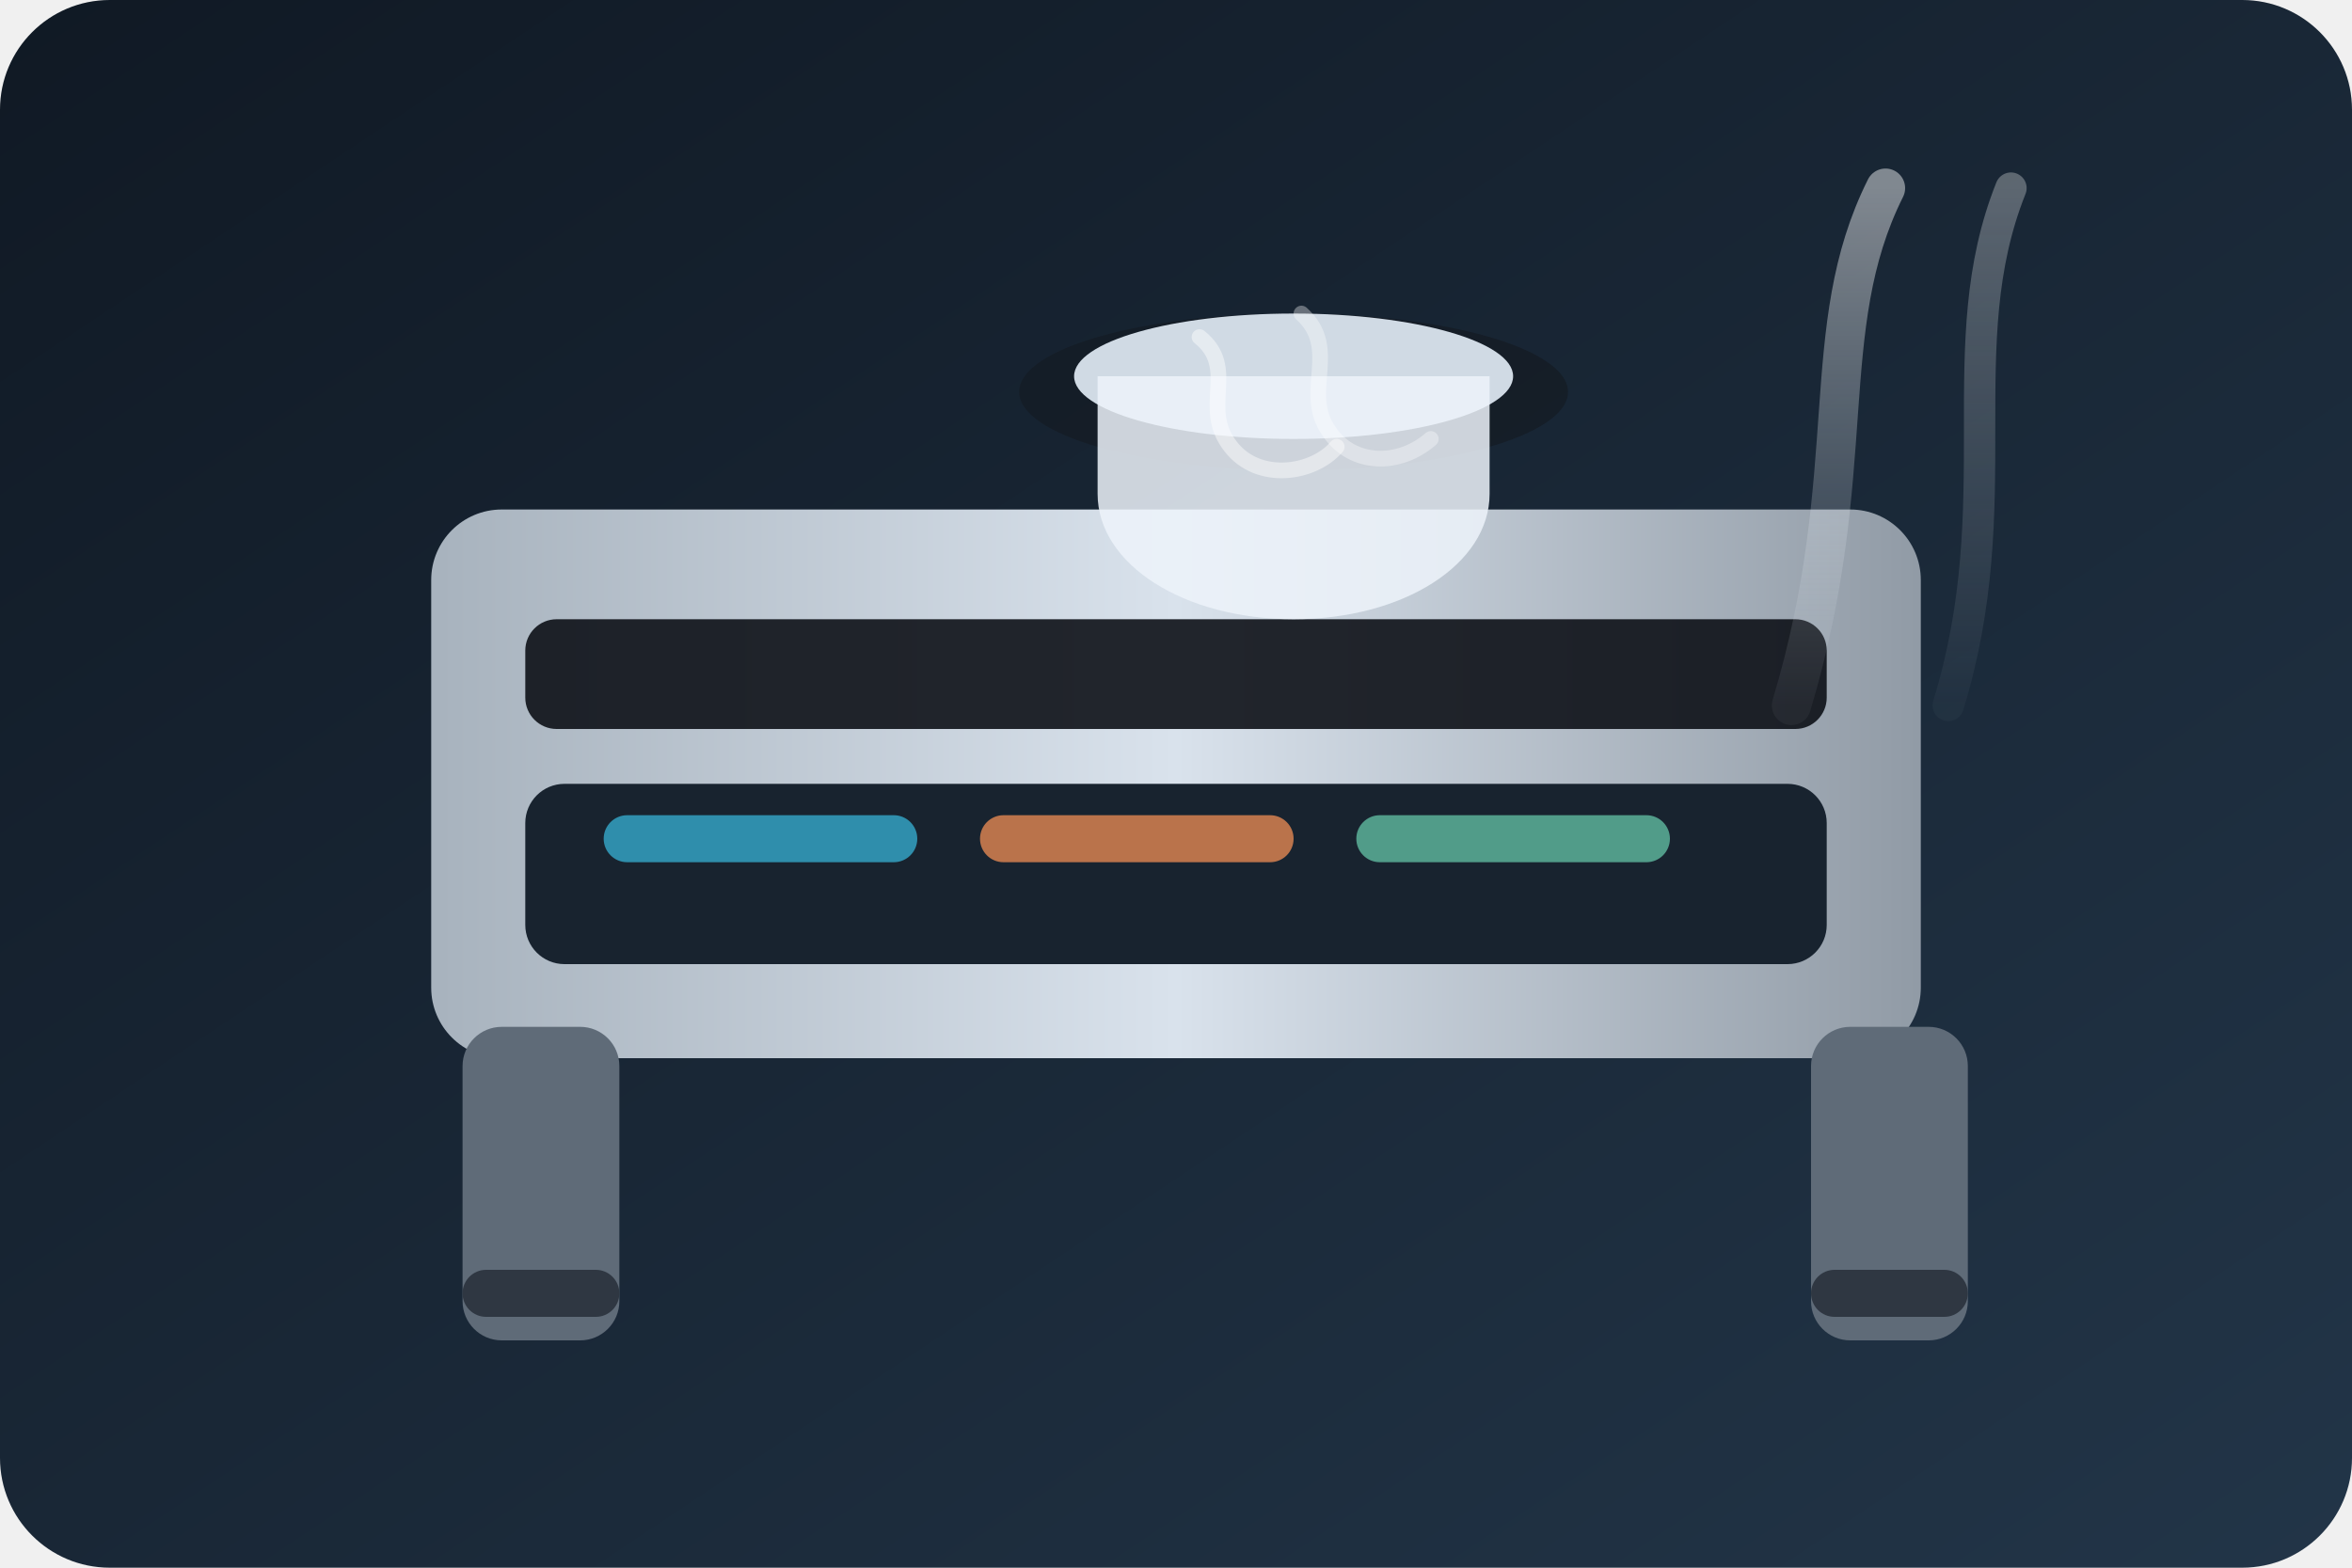
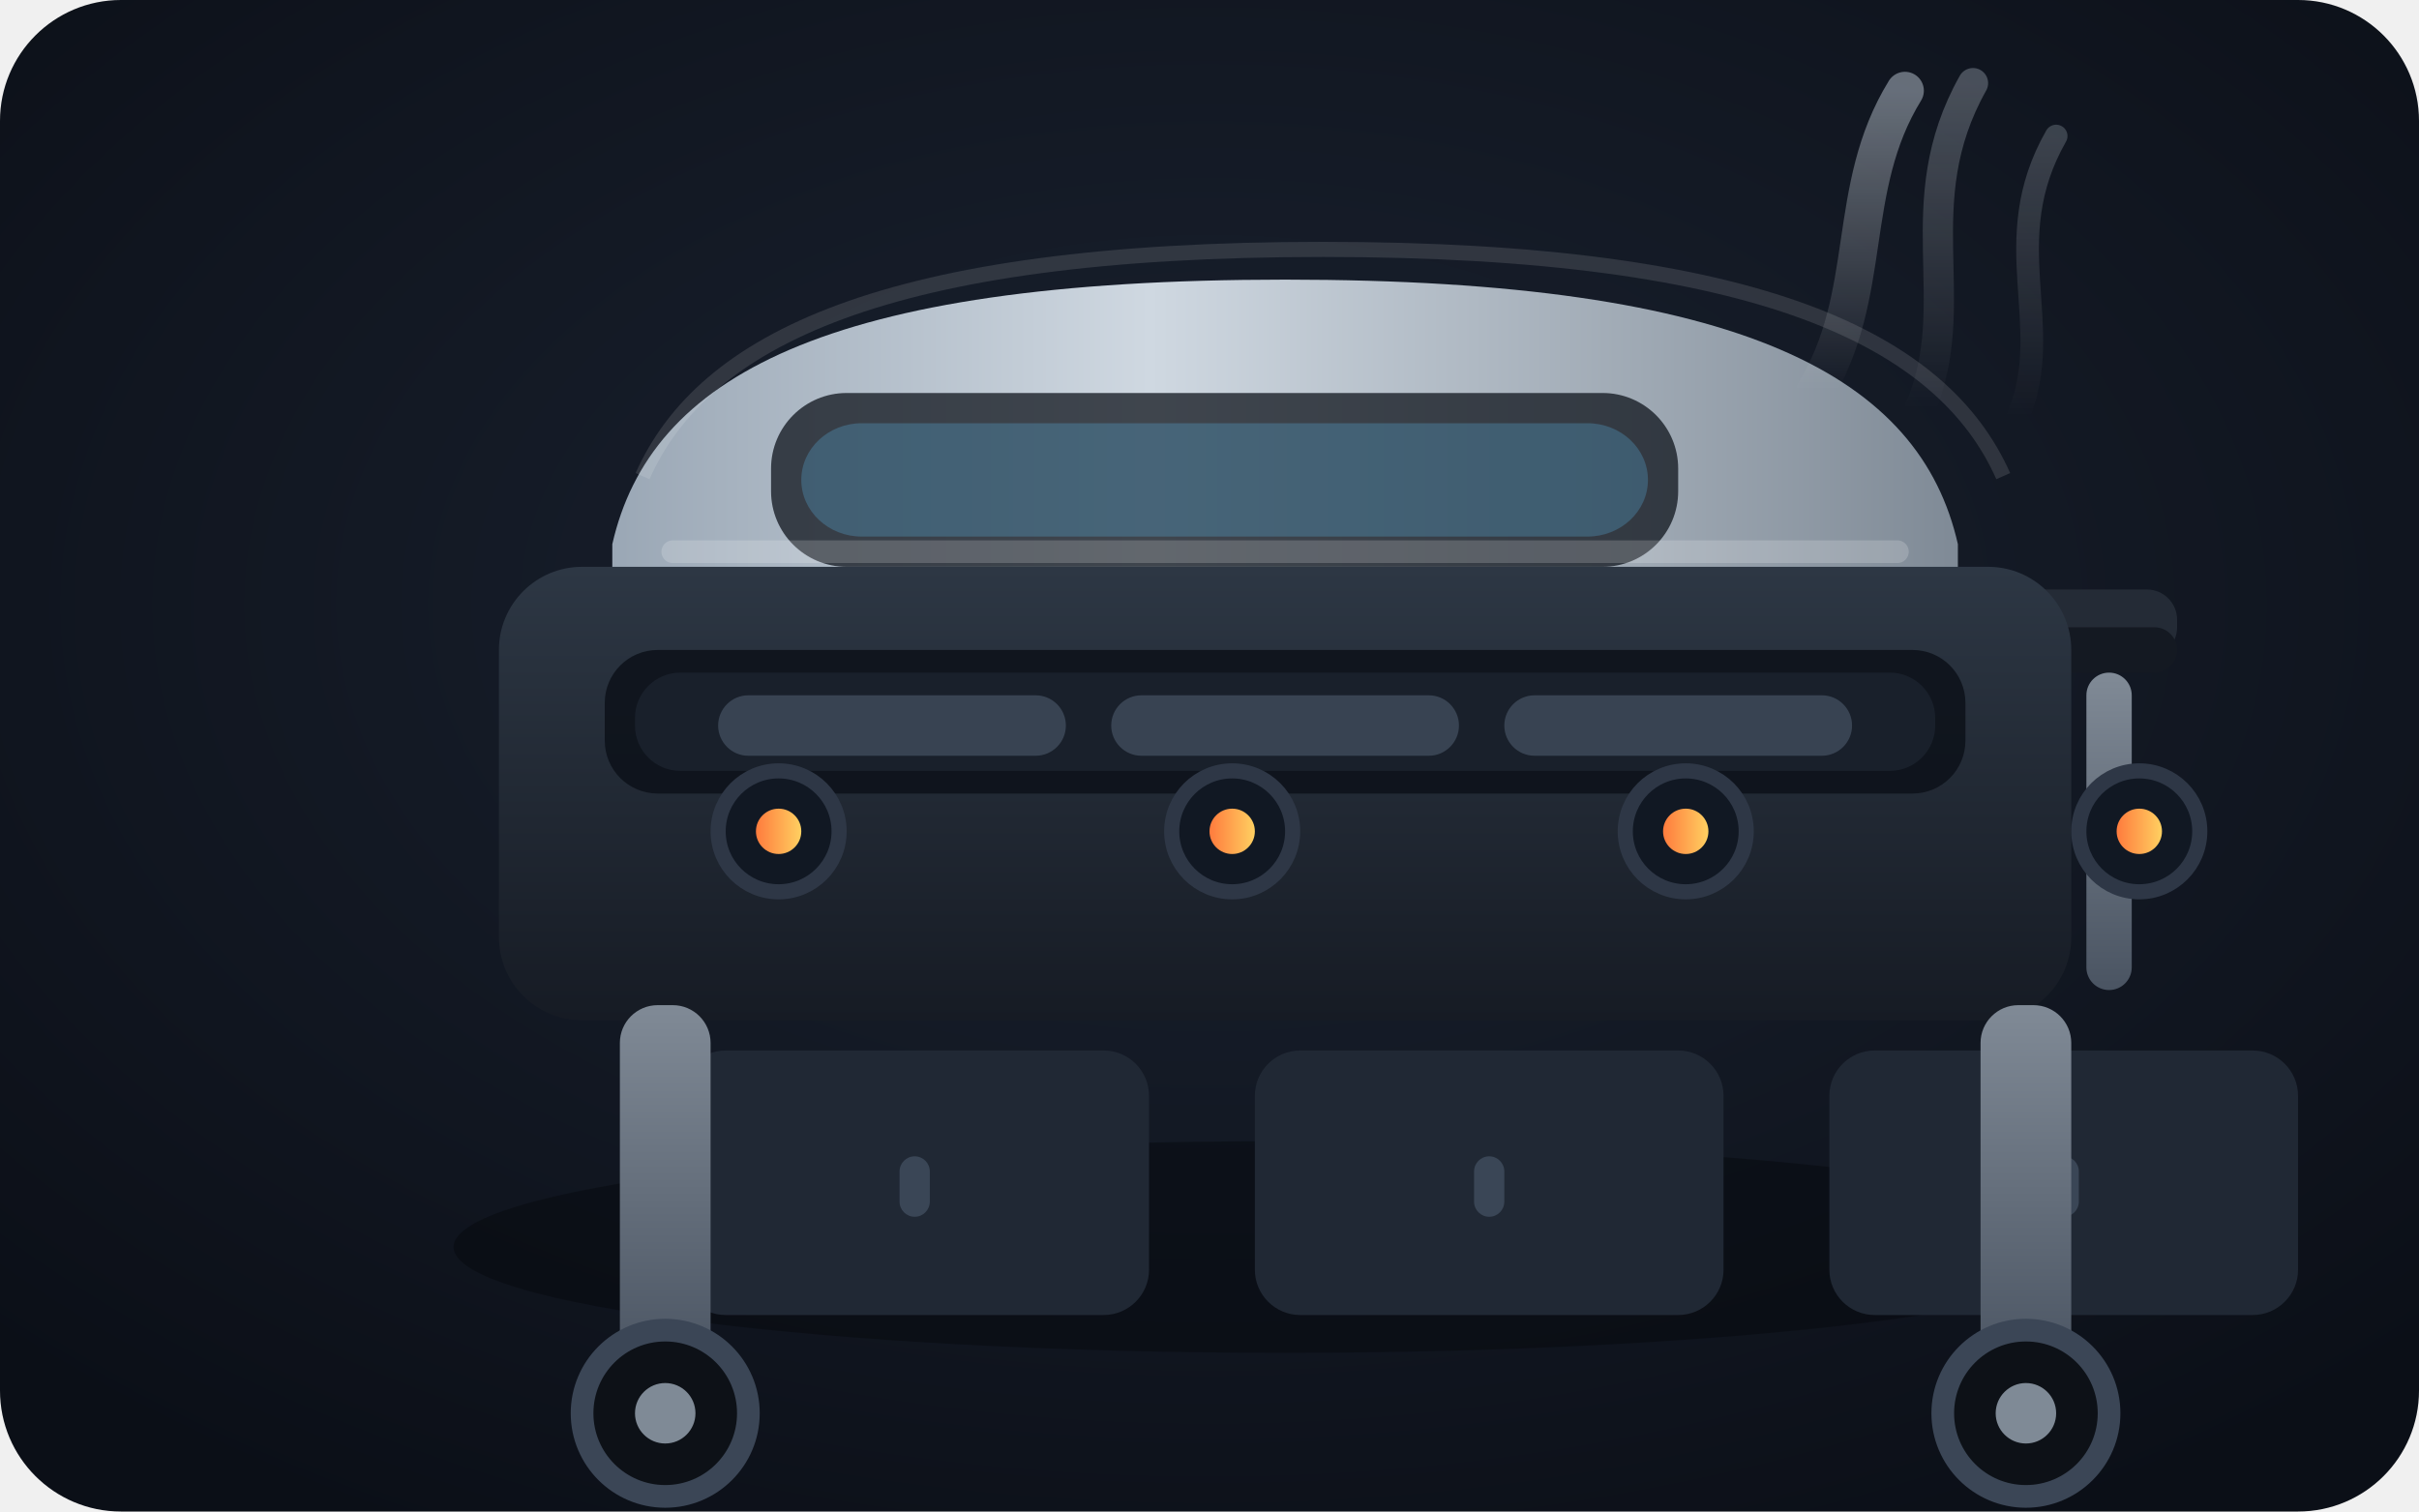
- <svg xmlns="http://www.w3.org/2000/svg" viewBox="0 0 600 400" role="img" aria-labelledby="title desc">
+ <svg xmlns="http://www.w3.org/2000/svg" viewBox="0 0 640 400" role="img" aria-labelledby="title desc">
  <defs>
-     <linearGradient id="bg" x1="0" y1="0" x2="1" y2="1">
-       <stop offset="0%" stop-color="#101924" />
-       <stop offset="100%" stop-color="#223548" />
+     <radialGradient id="bg" cx="50%" cy="40%" r="70%">
+       <stop offset="0%" stop-color="#1a2230" />
+       <stop offset="70%" stop-color="#10151f" />
+       <stop offset="100%" stop-color="#0b0f17" />
+     </radialGradient>
+     <linearGradient id="hood" x1="0" x2="1" y1="0" y2="0">
+       <stop offset="0%" stop-color="#9aa7b5" />
+       <stop offset="40%" stop-color="#cfd8e1" />
+       <stop offset="100%" stop-color="#7f8a96" />
+     </linearGradient>
+     <linearGradient id="body" x1="0" y1="0" x2="0" y2="1">
+       <stop offset="0%" stop-color="#2d3744" />
+       <stop offset="100%" stop-color="#161b24" />
+     </linearGradient>
+     <linearGradient id="leg" x1="0" y1="0" x2="0" y2="1">
+       <stop offset="0%" stop-color="#808a96" />
+       <stop offset="100%" stop-color="#4a5462" />
+     </linearGradient>
+     <linearGradient id="glow" x1="0" y1="0" x2="1" y2="0">
+       <stop offset="0%" stop-color="#ff7b3d" />
+       <stop offset="100%" stop-color="#ffd061" />
    </linearGradient>
    <linearGradient id="steam" x1="0" y1="1" x2="0" y2="0">
-       <stop offset="0%" stop-color="#dfe9f3" stop-opacity="0.05" />
-       <stop offset="100%" stop-color="#ffffff" stop-opacity="0.45" />
-     </linearGradient>
-     <linearGradient id="metal" x1="0" y1="0" x2="1" y2="0">
-       <stop offset="0%" stop-color="#a7b2bd" />
-       <stop offset="50%" stop-color="#d9e2ec" />
-       <stop offset="100%" stop-color="#909aa5" />
+       <stop offset="0%" stop-color="#ffffff" stop-opacity="0" />
+       <stop offset="100%" stop-color="#e7f3ff" stop-opacity="0.4" />
    </linearGradient>
  </defs>
-   <rect fill="url(#bg)" width="600" height="400" rx="28" />
-   <g transform="translate(90 70)">
-     <rect x="20" y="60" width="380" height="140" rx="18" fill="url(#metal)" />
-     <rect x="44" y="88" width="332" height="28" rx="8" fill="#0d1117" opacity="0.9" />
-     <rect x="44" y="130" width="332" height="46" rx="10" fill="#18232f" />
-     <rect x="64" y="138" width="80" height="12" rx="6" fill="#3dd6ff" opacity="0.6" />
-     <rect x="160" y="138" width="80" height="12" rx="6" fill="#ff9557" opacity="0.7" />
-     <rect x="256" y="138" width="80" height="12" rx="6" fill="#7fffd4" opacity="0.55" />
-     <g transform="translate(190 10)">
-       <ellipse cx="50" cy="20" rx="70" ry="20" fill="#141b24" opacity="0.8" />
-       <ellipse cx="50" cy="16" rx="56" ry="16" fill="#d0dae4" />
-       <path d="M0 16h100v30c0 18-22 32-50 32s-50-14-50-32z" fill="#edf3fa" opacity="0.85" />
-       <path d="M26 6c10 8 0 18 8 28 7 9 21 7 27 0" fill="none" stroke="#ffffff" stroke-width="4" stroke-linecap="round" opacity="0.45" />
-       <path d="M52 0c10 9 0 20 7 30 6 9 18 9 26 2" fill="none" stroke="#ffffff" stroke-width="4" stroke-linecap="round" opacity="0.35" />
+   <rect width="640" height="400" fill="url(#bg)" rx="32" />
+   <g transform="translate(60 46)">
+     <ellipse cx="280" cy="284" rx="220" ry="28" fill="#05070b" opacity="0.45" />
+     <g transform="translate(440 126)">
+       <rect x="-20" y="-16" width="96" height="18" rx="8" fill="#242b36" />
+       <rect x="-20" y="-6" width="96" height="12" rx="6" fill="#141922" />
+       <rect x="-6" y="6" width="12" height="84" rx="6" fill="url(#leg)" />
+       <rect x="52" y="6" width="12" height="84" rx="6" fill="url(#leg)" />
    </g>
-     <g transform="translate(28 192)">
-       <rect x="0" y="0" width="40" height="80" rx="10" fill="#5f6b78" />
-       <rect x="344" y="0" width="40" height="80" rx="10" fill="#5f6b78" />
-       <rect x="0" y="62" width="40" height="12" rx="6" fill="#2f3742" />
-       <rect x="344" y="62" width="40" height="12" rx="6" fill="#2f3742" />
+     <g transform="translate(70 10)">
+       <path d="M32 88c10-44 56-70 178-70s168 26 178 70v60H32z" fill="url(#hood)" />
+       <rect x="74" y="48" width="240" height="46" rx="20" fill="#0f141c" opacity="0.75" />
+       <rect x="82" y="56" width="224" height="30" rx="16" fill="#5fc7ff" opacity="0.24" />
+       <path d="M48 90h324" stroke="#ffffff" stroke-opacity="0.18" stroke-width="6" stroke-linecap="round" />
+       <path d="M40 70c16-36 64-60 180-60s164 24 180 60" stroke="#ffffff" stroke-opacity="0.12" stroke-width="4" fill="none" />
+     </g>
+     <g transform="translate(110 -10)">
+       <path d="M310 68c16-26 8-54 24-80" fill="none" stroke="url(#steam)" stroke-width="10" stroke-linecap="round" />
+       <path d="M338 72c12-28-4-54 14-86" fill="none" stroke="url(#steam)" stroke-width="8" stroke-linecap="round" opacity="0.65" />
+       <path d="M364 74c10-24-6-46 10-74" fill="none" stroke="url(#steam)" stroke-width="6" stroke-linecap="round" opacity="0.5" />
+     </g>
+     <g transform="translate(60 104)">
+       <rect x="12" y="0" width="416" height="120" rx="22" fill="url(#body)" />
+       <rect x="40" y="22" width="360" height="38" rx="14" fill="#0c1119" opacity="0.85" />
+       <rect x="48" y="28" width="344" height="26" rx="12" fill="#19202b" />
+       <g transform="translate(70 34)">
+         <rect x="0" y="0" width="92" height="16" rx="8" fill="#384352" />
+         <rect x="104" y="0" width="92" height="16" rx="8" fill="#384352" />
+         <rect x="208" y="0" width="92" height="16" rx="8" fill="#384352" />
+       </g>
+       <g transform="translate(86 70)">
+         <circle cx="0" cy="0" r="16" fill="#111823" stroke="#2e3746" stroke-width="4" />
+         <circle cx="0" cy="0" r="6" fill="url(#glow)" />
+         <circle cx="120" cy="0" r="16" fill="#111823" stroke="#2e3746" stroke-width="4" />
+         <circle cx="120" cy="0" r="6" fill="url(#glow)" />
+         <circle cx="240" cy="0" r="16" fill="#111823" stroke="#2e3746" stroke-width="4" />
+         <circle cx="240" cy="0" r="6" fill="url(#glow)" />
+         <circle cx="360" cy="0" r="16" fill="#111823" stroke="#2e3746" stroke-width="4" />
+         <circle cx="360" cy="0" r="6" fill="url(#glow)" />
+       </g>
+     </g>
+     <g transform="translate(120 232)">
+       <rect x="0" y="0" width="124" height="70" rx="12" fill="#202834" />
+       <rect x="152" y="0" width="124" height="70" rx="12" fill="#202834" />
+       <rect x="304" y="0" width="124" height="70" rx="12" fill="#202834" />
+       <g transform="translate(0 0)" fill="#3a4656">
+         <rect x="58" y="28" width="8" height="16" rx="4" />
+         <rect x="210" y="28" width="8" height="16" rx="4" />
+         <rect x="362" y="28" width="8" height="16" rx="4" />
+       </g>
+     </g>
+     <g transform="translate(104 220)">
+       <rect x="0" y="0" width="24" height="98" rx="10" fill="url(#leg)" />
+       <rect x="360" y="0" width="24" height="98" rx="10" fill="url(#leg)" />
+       <circle cx="12" cy="108" r="22" fill="#0d1117" stroke="#3b4656" stroke-width="6" />
+       <circle cx="372" cy="108" r="22" fill="#0d1117" stroke="#3b4656" stroke-width="6" />
+       <circle cx="12" cy="108" r="8" fill="#7f8a96" />
+       <circle cx="372" cy="108" r="8" fill="#7f8a96" />
    </g>
  </g>
-   <g transform="translate(445 60)">
-     <path d="M12 120c18-60 6-96 24-132" fill="none" stroke="url(#steam)" stroke-width="10" stroke-linecap="round" />
-     <path d="M52 120c16-52 0-92 16-132" fill="none" stroke="url(#steam)" stroke-width="8" stroke-linecap="round" opacity="0.65" />
-   </g>
</svg>
